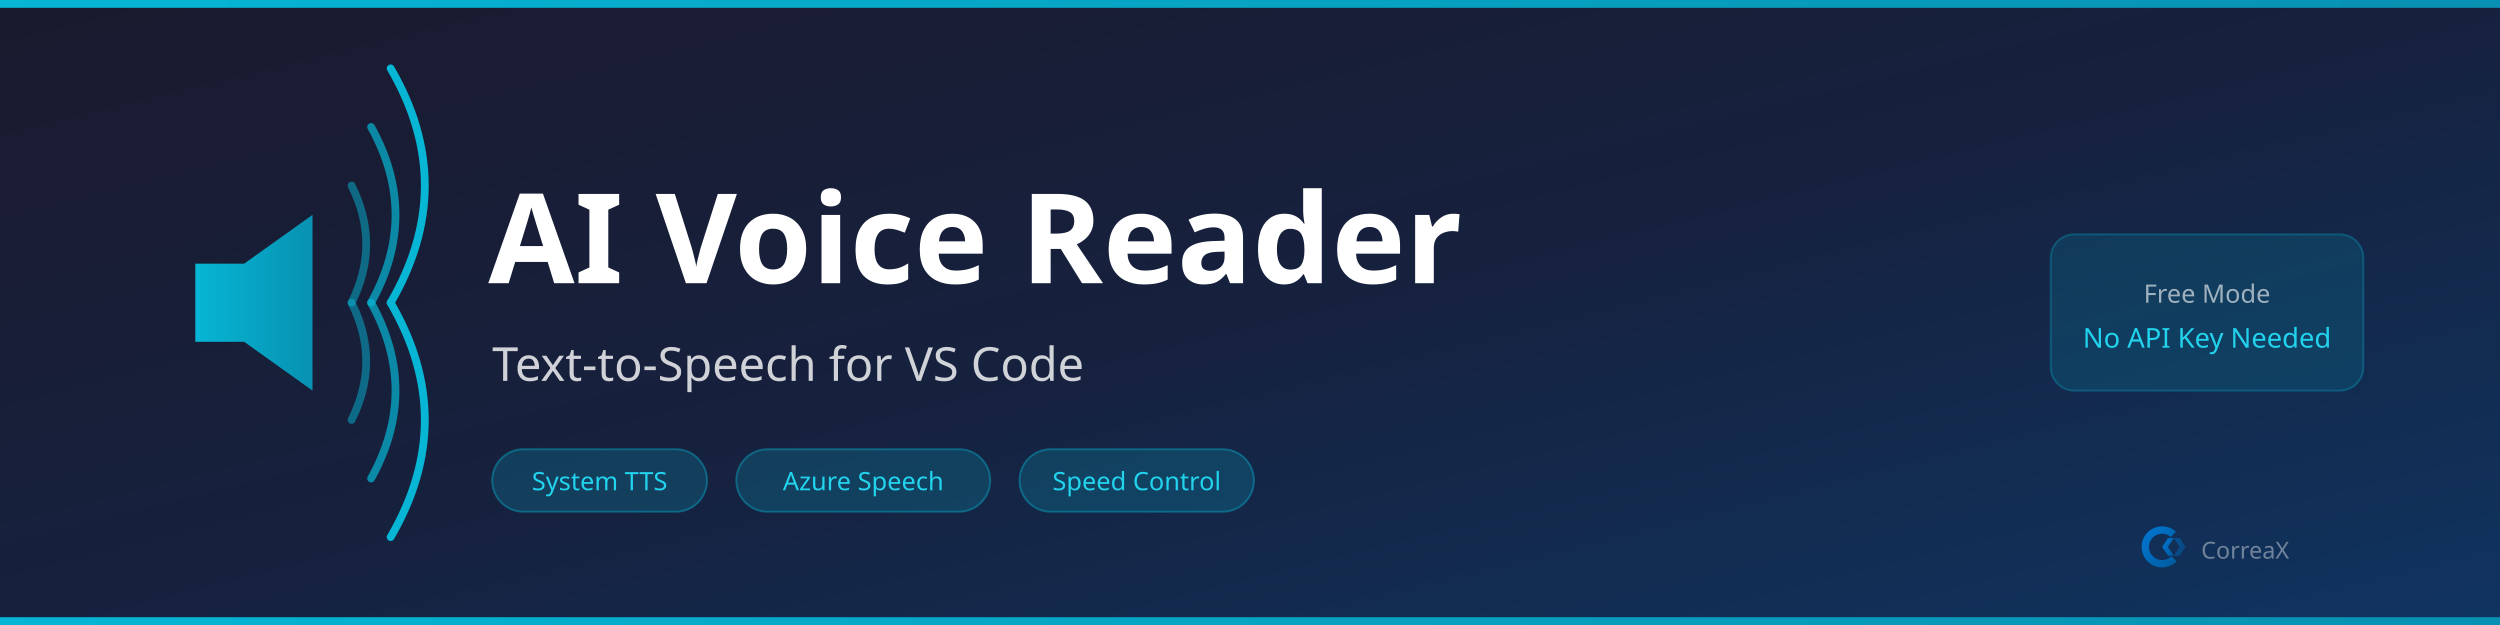
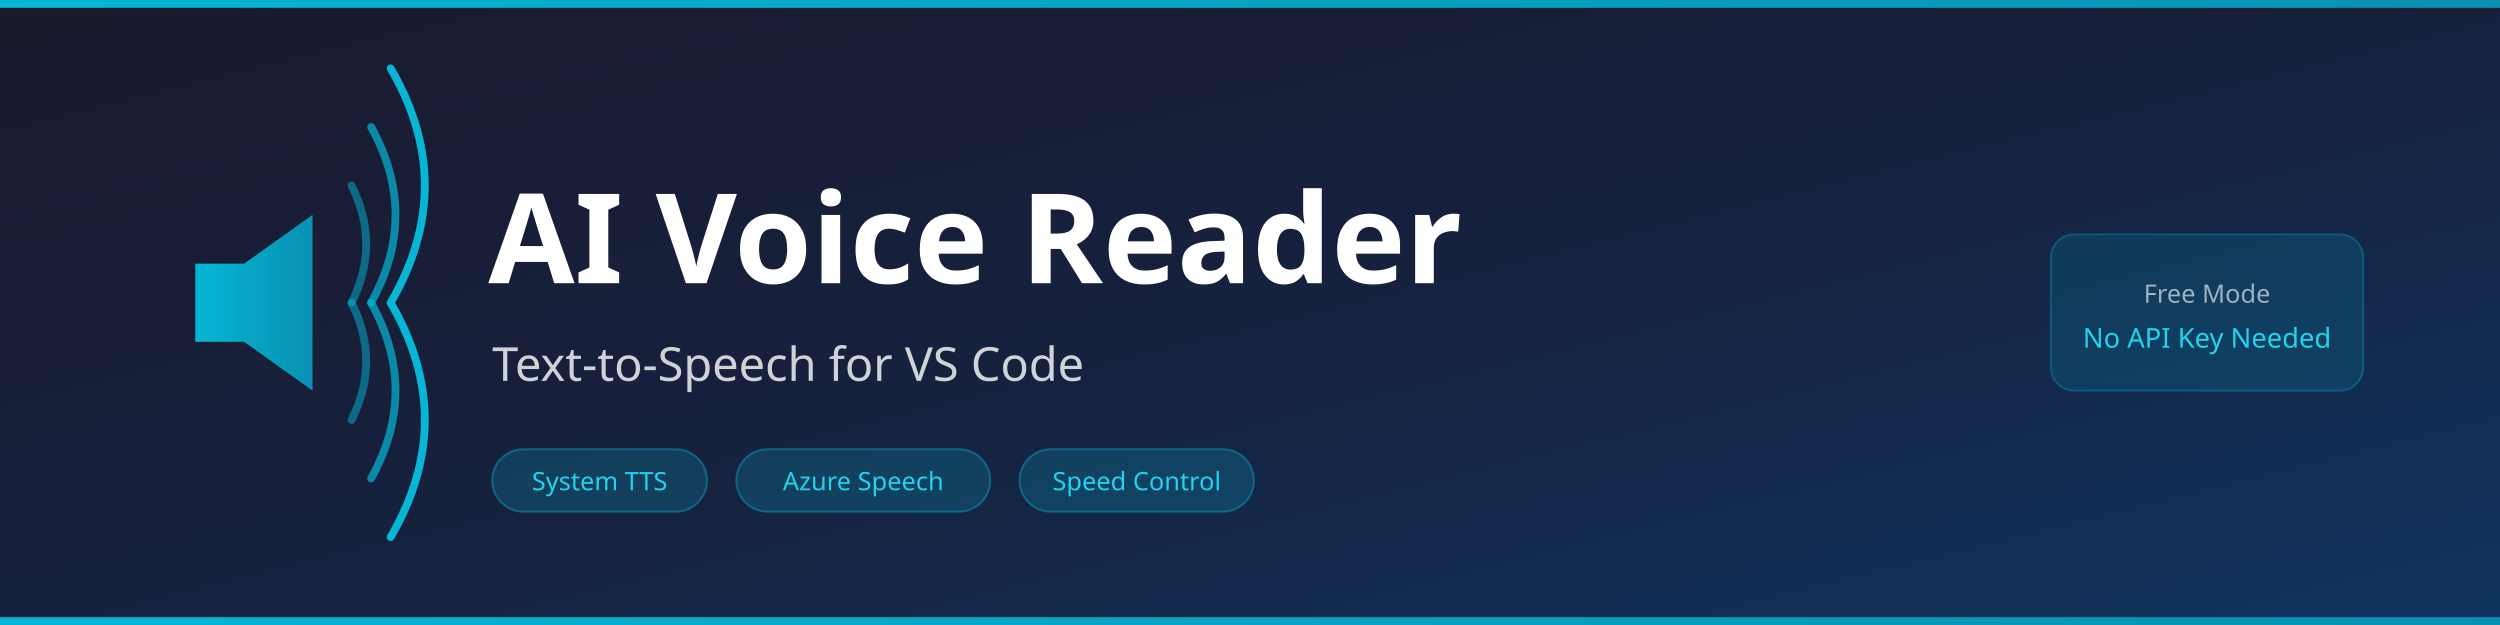
<svg xmlns="http://www.w3.org/2000/svg" viewBox="0 0 1280 320">
  <defs>
    <linearGradient id="bgGrad" x1="0%" y1="0%" x2="100%" y2="100%">
      <stop offset="0%" stop-color="#1a1a2e" />
      <stop offset="50%" stop-color="#16213e" />
      <stop offset="100%" stop-color="#0f3460" />
    </linearGradient>
    <linearGradient id="accentGrad" x1="0%" y1="0%" x2="100%" y2="0%">
      <stop offset="0%" stop-color="#06b6d4" />
      <stop offset="100%" stop-color="#0891b2" />
    </linearGradient>
    <linearGradient id="waveGrad" x1="0%" y1="0%" x2="100%" y2="0%">
      <stop offset="0%" stop-color="#06b6d4" />
      <stop offset="100%" stop-color="#0891b2" />
    </linearGradient>
  </defs>
  <rect width="1280" height="320" fill="url(#bgGrad)" />
  <rect x="0" y="0" width="1280" height="4" fill="url(#accentGrad)" />
  <rect x="0" y="316" width="1280" height="4" fill="url(#accentGrad)" />
  <g transform="translate(80, 80)">
    <path d="M20 55 L20 95 L45 95 L80 120 L80 30 L45 55 Z" fill="url(#waveGrad)" />
    <path d="M100 75 Q115 45 100 15" stroke="#06b6d4" stroke-width="4" fill="none" stroke-linecap="round" opacity="0.5" />
    <path d="M110 75 Q135 30 110 -15" stroke="#06b6d4" stroke-width="4" fill="none" stroke-linecap="round" opacity="0.7" />
    <path d="M120 75 Q155 15 120 -45" stroke="#06b6d4" stroke-width="4" fill="none" stroke-linecap="round" />
    <path d="M100 75 Q115 105 100 135" stroke="#06b6d4" stroke-width="4" fill="none" stroke-linecap="round" opacity="0.5" />
    <path d="M110 75 Q135 120 110 165" stroke="#06b6d4" stroke-width="4" fill="none" stroke-linecap="round" opacity="0.7" />
    <path d="M120 75 Q155 135 120 195" stroke="#06b6d4" stroke-width="4" fill="none" stroke-linecap="round" />
  </g>
  <text x="250" y="145" font-family="Segoe UI, system-ui, sans-serif" font-size="64" font-weight="700" fill="#ffffff">
    AI Voice Reader
  </text>
  <text x="252" y="195" font-family="Segoe UI, system-ui, sans-serif" font-size="24" fill="rgba(255,255,255,0.8)">
    Text-to-Speech for VS Code
  </text>
  <g transform="translate(252, 230)">
    <rect x="0" y="0" width="110" height="32" rx="16" fill="rgba(6,182,212,0.2)" stroke="rgba(6,182,212,0.4)" stroke-width="1" />
    <text x="55" y="21" text-anchor="middle" font-family="Segoe UI, system-ui, sans-serif" font-size="13" fill="#22d3ee">System TTS</text>
    <rect x="125" y="0" width="130" height="32" rx="16" fill="rgba(6,182,212,0.2)" stroke="rgba(6,182,212,0.4)" stroke-width="1" />
    <text x="190" y="21" text-anchor="middle" font-family="Segoe UI, system-ui, sans-serif" font-size="13" fill="#22d3ee">Azure Speech</text>
    <rect x="270" y="0" width="120" height="32" rx="16" fill="rgba(6,182,212,0.2)" stroke="rgba(6,182,212,0.4)" stroke-width="1" />
    <text x="330" y="21" text-anchor="middle" font-family="Segoe UI, system-ui, sans-serif" font-size="13" fill="#22d3ee">Speed Control</text>
  </g>
  <g transform="translate(1050, 120)">
    <rect x="0" y="0" width="160" height="80" rx="12" fill="rgba(6,182,212,0.15)" stroke="rgba(6,182,212,0.3)" stroke-width="1" />
    <text x="80" y="35" text-anchor="middle" font-family="Segoe UI, system-ui, sans-serif" font-size="13" fill="rgba(255,255,255,0.6)">Free Mode</text>
    <text x="80" y="58" text-anchor="middle" font-family="Segoe UI, system-ui, sans-serif" font-size="14" fill="#22d3ee">No API Key Needed</text>
  </g>
-   <g transform="translate(1095, 268)">
-     <defs>
-       <linearGradient id="cxGrad" x1="0%" y1="0%" x2="100%" y2="100%">
-         <stop offset="0%" stop-color="#0078d4" />
-         <stop offset="100%" stop-color="#005a9e" />
-       </linearGradient>
-     </defs>
-     <g transform="scale(0.75)">
-       <path d="M16 2C8.268 2 2 8.268 2 16s6.268 14 14 14c3.866 0 7.389-1.568 9.928-4.1l-3.535-3.536A9.002 9.002 0 0116 25c-4.97 0-9-4.03-9-9s4.03-9 9-9c2.29 0 4.38.857 5.971 2.268l3.464-3.639C22.993 3.352 19.66 2 16 2z" fill="url(#cxGrad)" />
-       <path d="M20 10l-4 6 4 6h4l-4-6 4-6h-4z" fill="url(#cxGrad)" />
-       <path d="M24 10l4 6-4 6h4l4-6-4-6h-4z" fill="url(#cxGrad)" opacity="0.5" />
-     </g>
-     <text x="32" y="18" font-family="Segoe UI, system-ui, sans-serif" font-size="12" fill="rgba(255,255,255,0.4)">CorreaX</text>
-   </g>
</svg>
